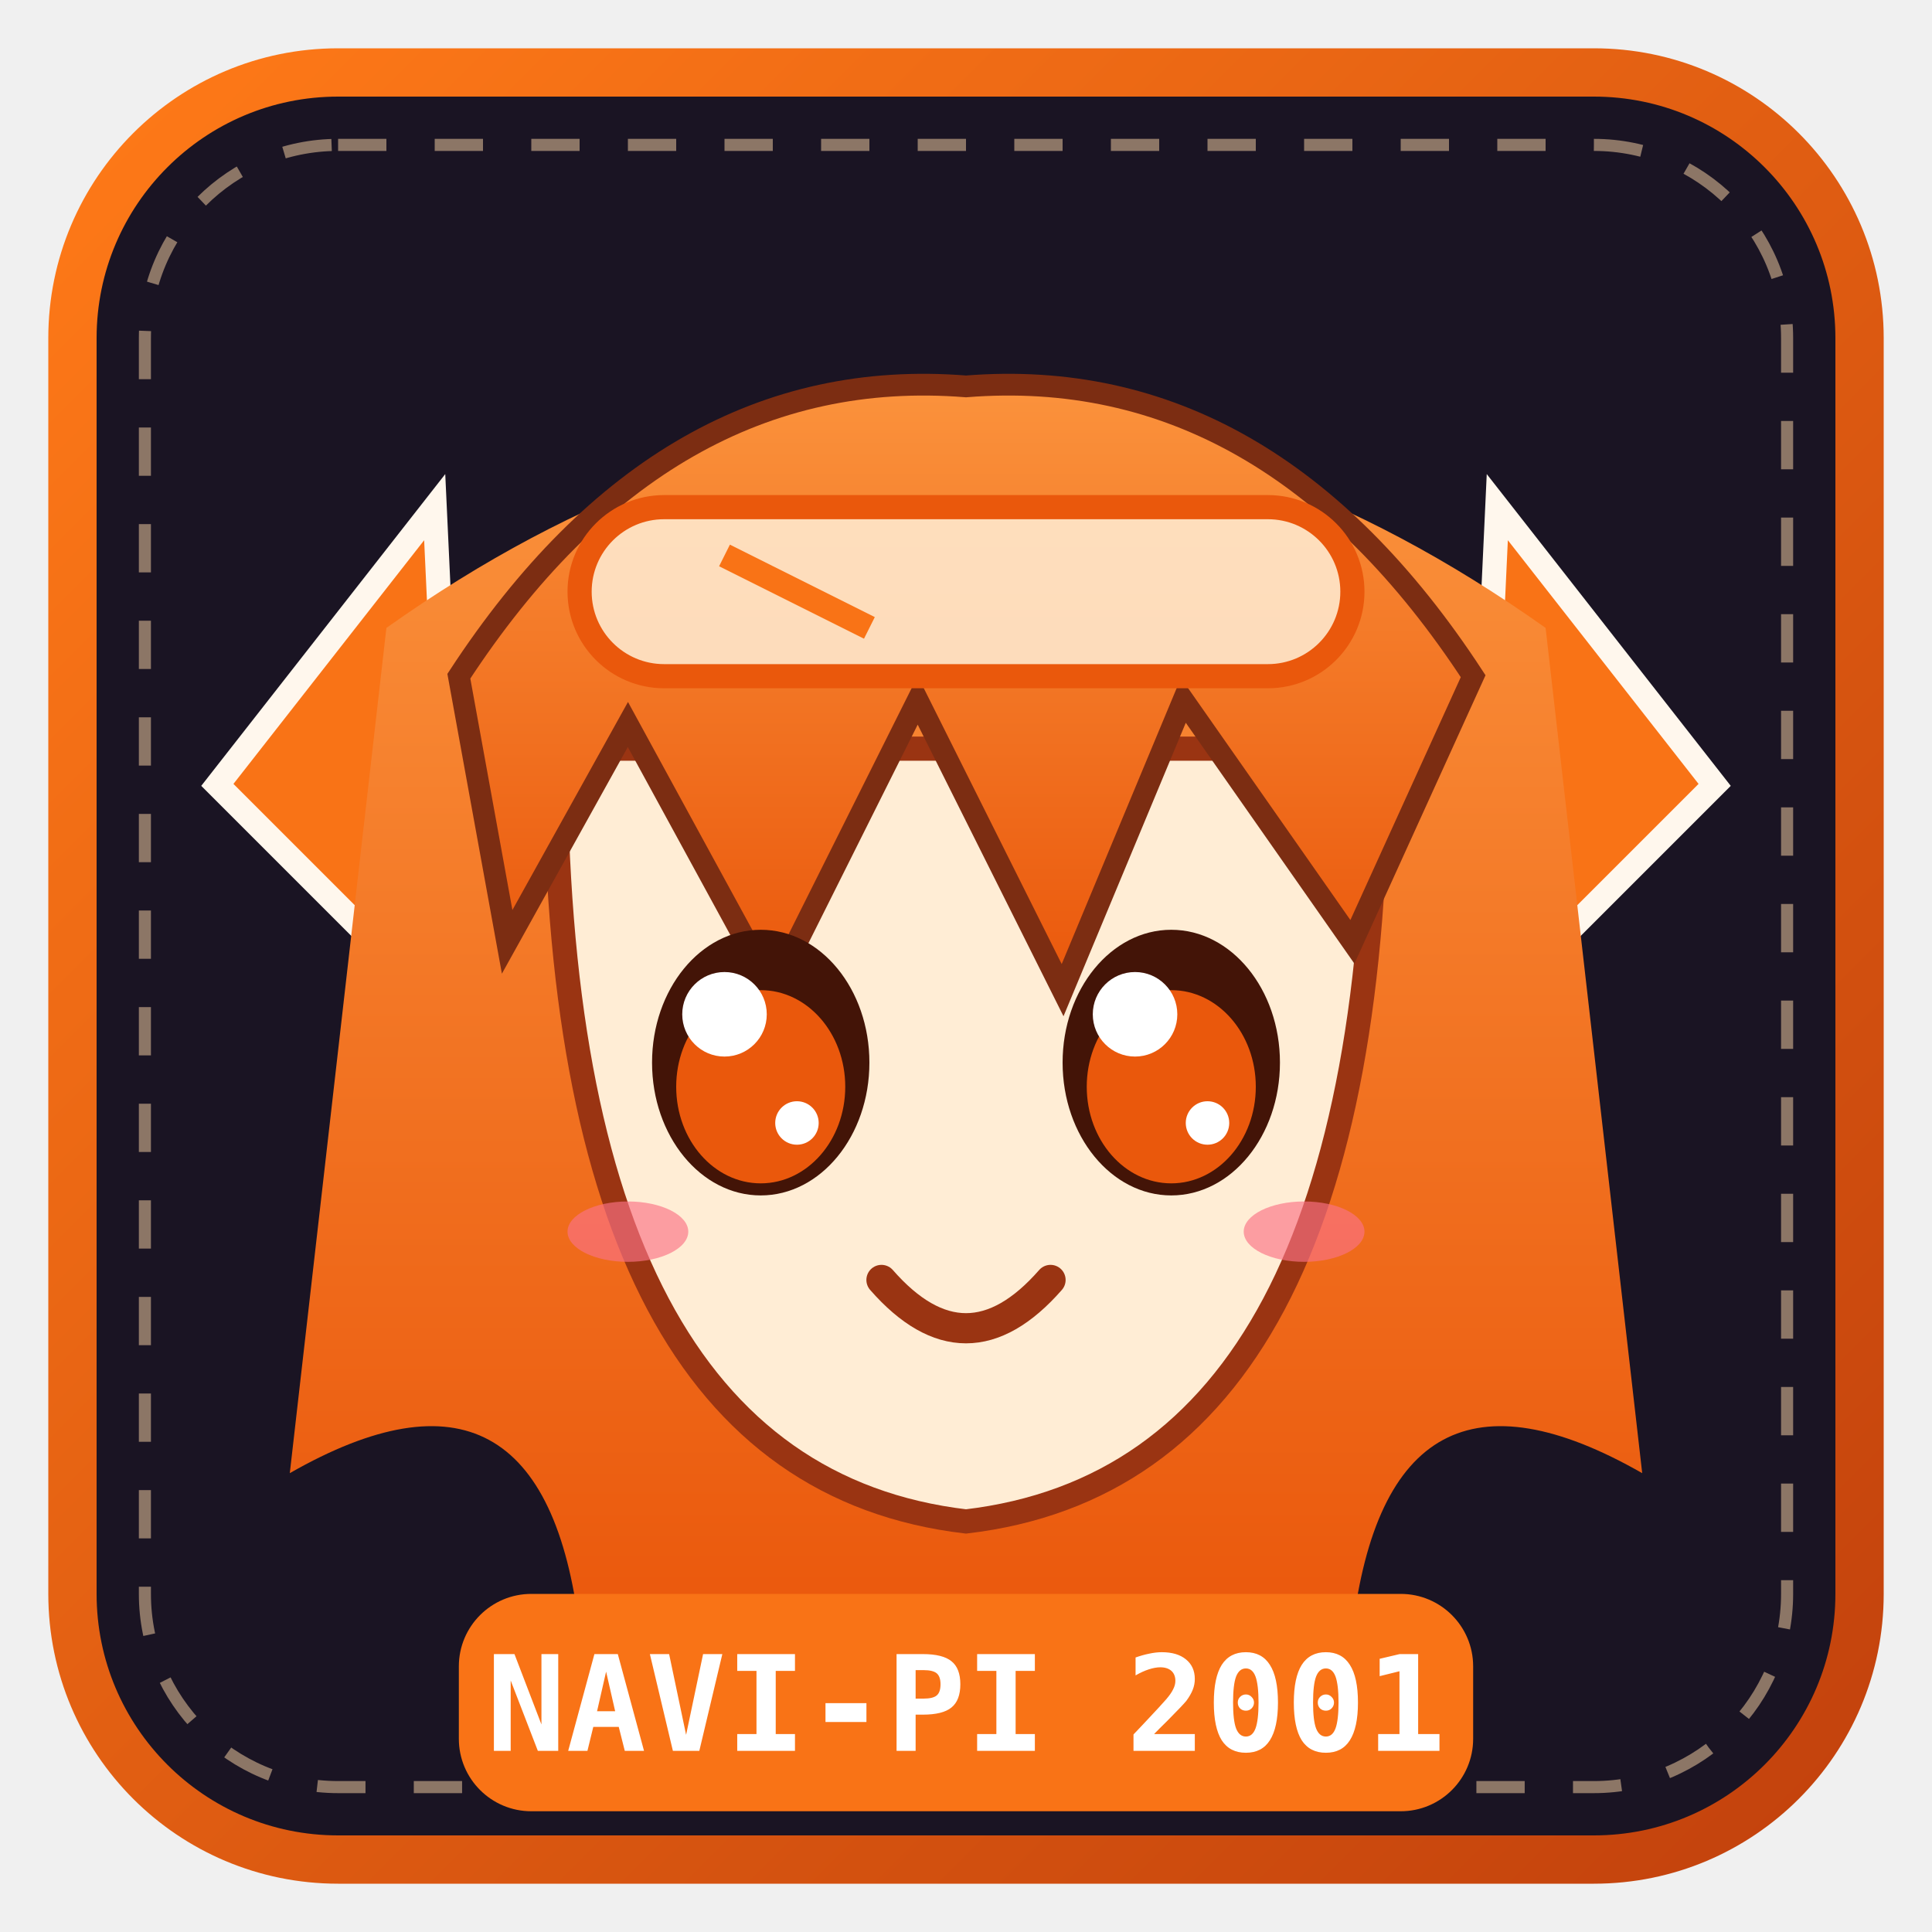
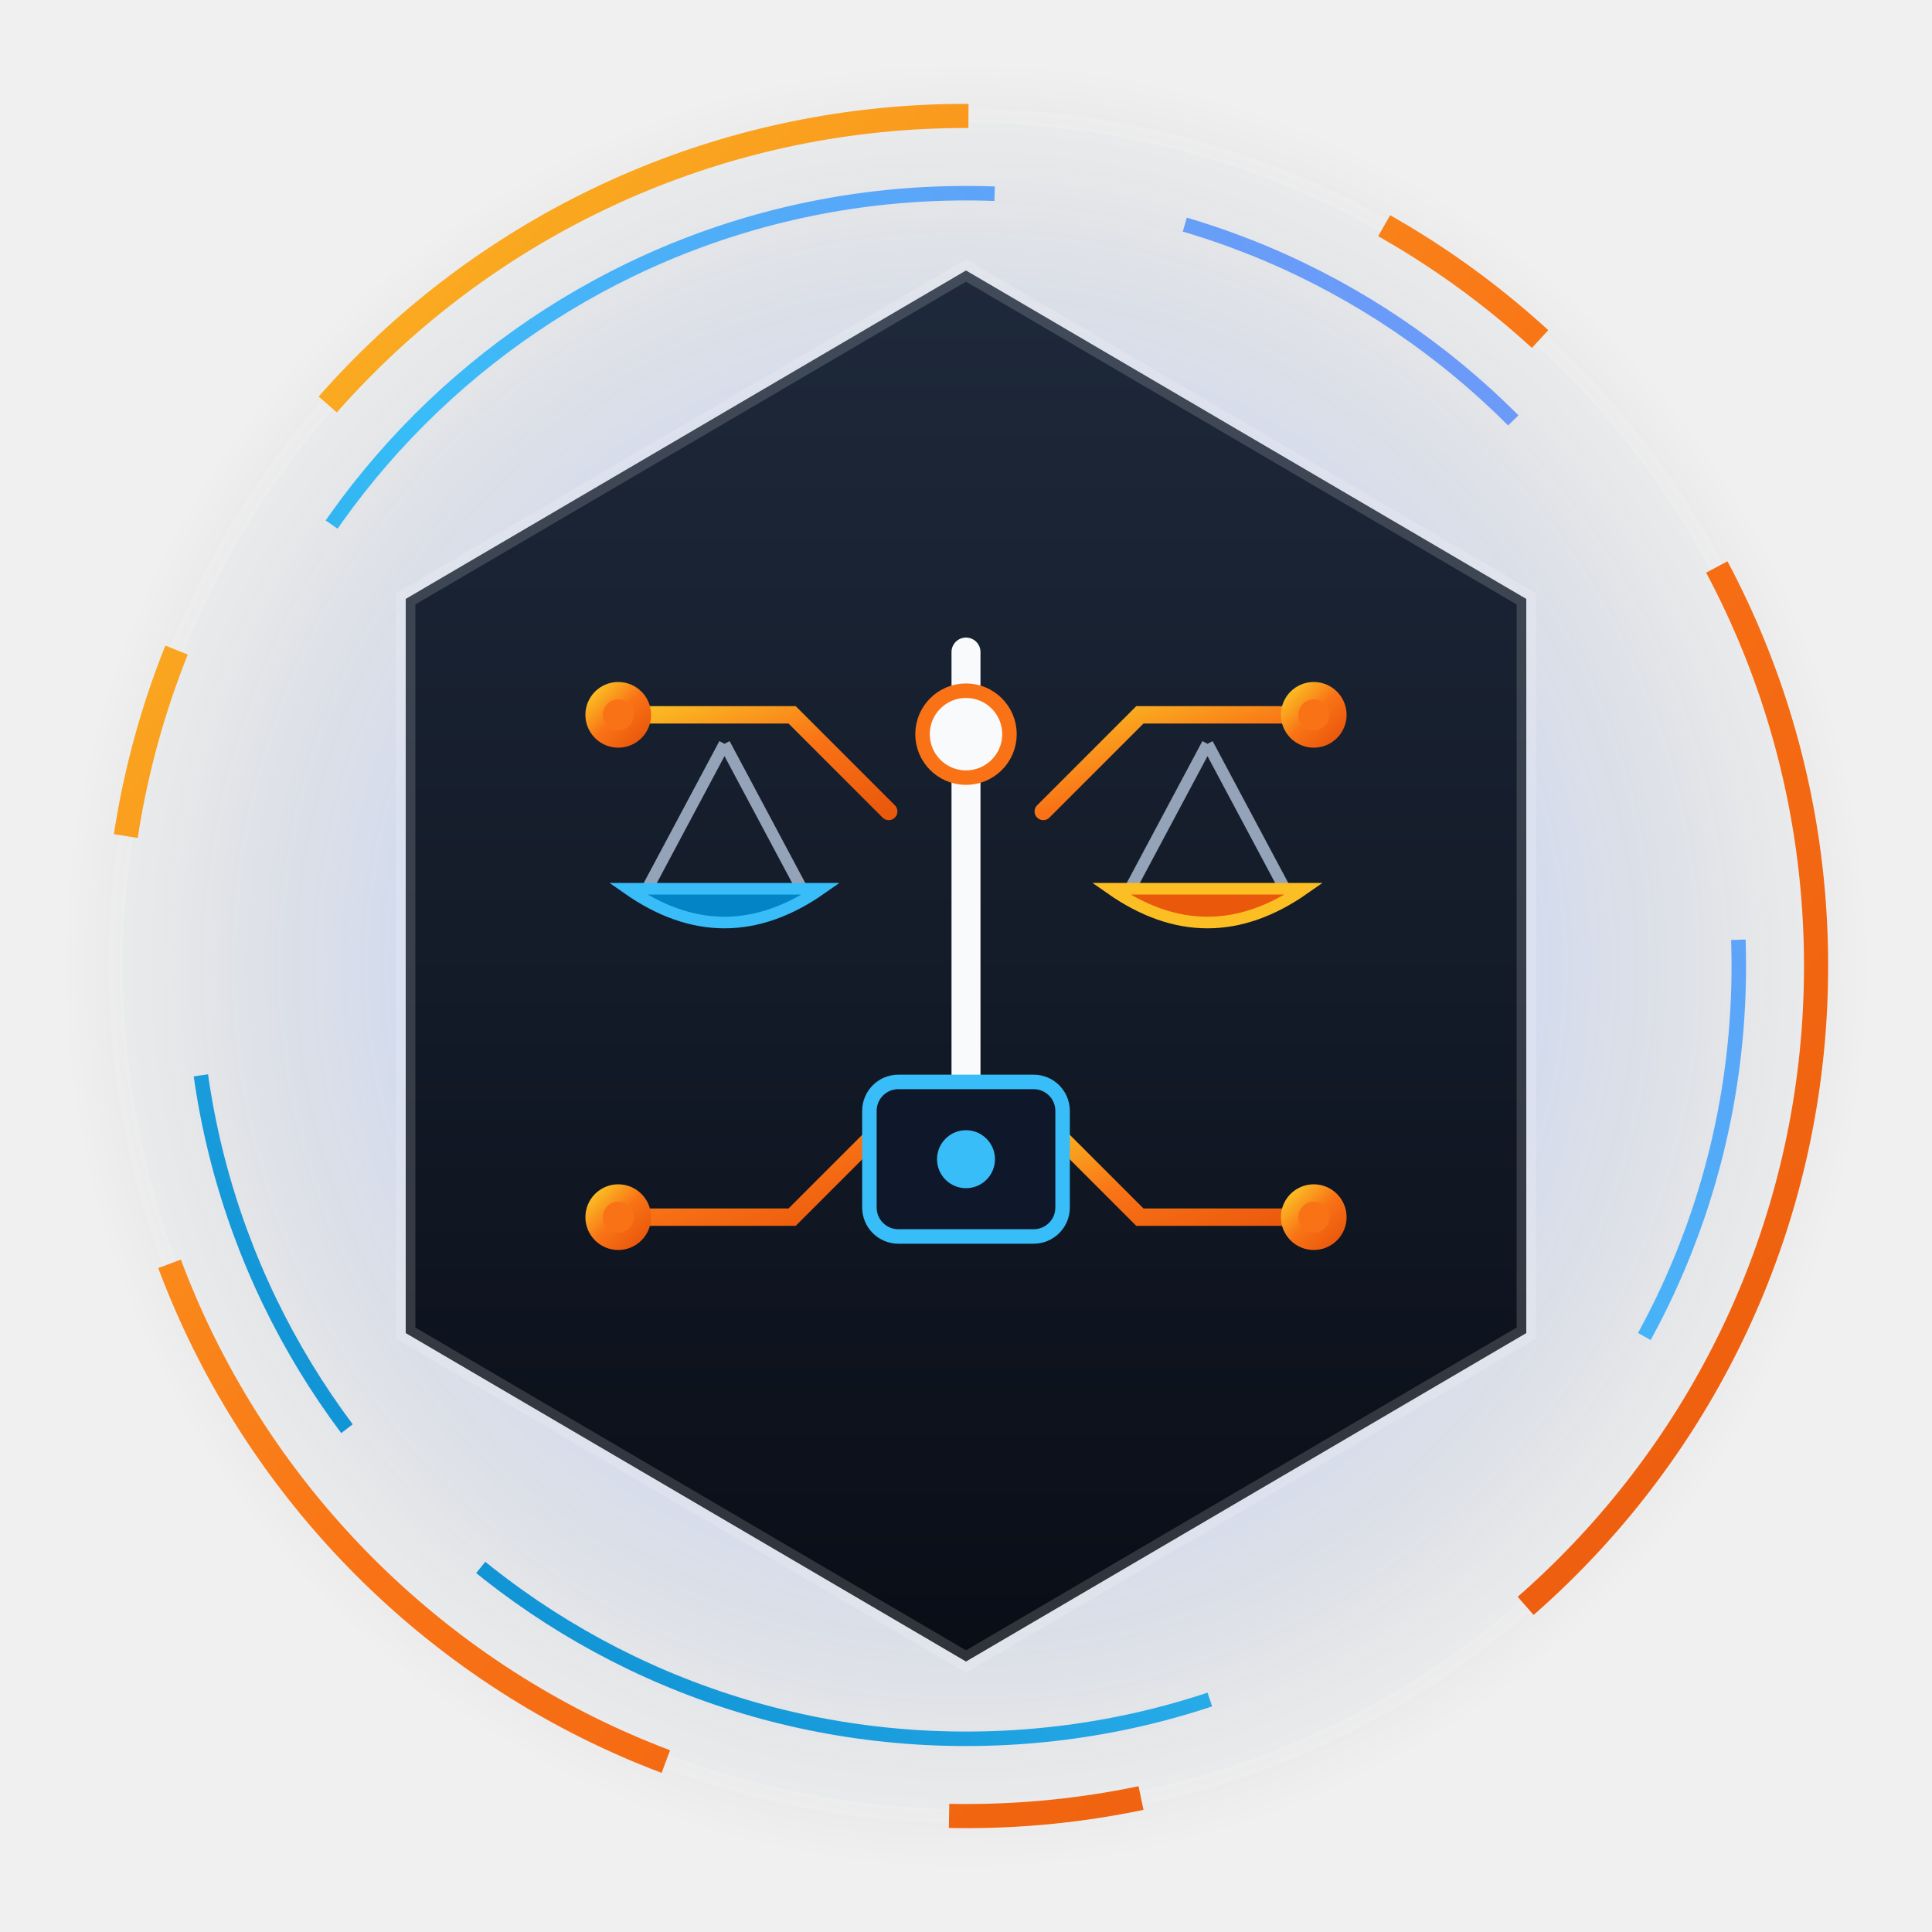
- <svg xmlns="http://www.w3.org/2000/svg" width="160" height="160" viewBox="0 0 160 160">
+ <svg xmlns="http://www.w3.org/2000/svg" width="200" height="200" viewBox="0 0 200 200">
  <defs>
-     <linearGradient id="bgGrad" x1="0" y1="0" x2="1" y2="1">
-       <stop offset="0%" stop-color="#ff7a18" />
-       <stop offset="100%" stop-color="#c2410c" />
-     </linearGradient>
-     <linearGradient id="hairGrad" x1="0" y1="0" x2="0" y2="1">
-       <stop offset="0%" stop-color="#fb923c" />
+     <radialGradient id="cyberGlow" cx="50%" cy="50%" r="50%">
+       <stop offset="0%" stop-color="rgba(249, 115, 22, 0.35)" />
+       <stop offset="60%" stop-color="rgba(37, 99, 235, 0.15)" />
+       <stop offset="100%" stop-color="rgba(2, 6, 23, 0)" />
+     </radialGradient>
+     <linearGradient id="ringGold" x1="0" y1="0" x2="1" y2="1">
+       <stop offset="0%" stop-color="#fbbf24" />
+       <stop offset="50%" stop-color="#f97316" />
      <stop offset="100%" stop-color="#ea580c" />
    </linearGradient>
+     <linearGradient id="ringBlue" x1="0" y1="1" x2="1" y2="0">
+       <stop offset="0%" stop-color="#0284c7" />
+       <stop offset="50%" stop-color="#38bdf8" />
+       <stop offset="100%" stop-color="#818cf8" />
+     </linearGradient>
+     <linearGradient id="darkPlate" x1="0" y1="0" x2="0" y2="1">
+       <stop offset="0%" stop-color="#1e293b" />
+       <stop offset="100%" stop-color="#090d16" />
+     </linearGradient>
  </defs>
-   <rect x="6" y="6" width="148" height="148" rx="22" fill="#1a1423" stroke="url(#bgGrad)" stroke-width="4" />
-   <rect x="12" y="12" width="136" height="136" rx="16" fill="none" stroke="#fed7aa" stroke-width="1" stroke-dasharray="4,4" opacity="0.5" />
-   <polygon points="18,65 36,42 38,85" fill="#f97316" stroke="#fff7ed" stroke-width="2" />
-   <polygon points="142,65 124,42 122,85" fill="#f97316" stroke="#fff7ed" stroke-width="2" />
-   <path d="M 32 52 Q 80 18 128 52 L 136 122 Q 115 110 112 135 L 48 135 Q 45 110 24 122 Z" fill="url(#hairGrad)" />
-   <path d="M 46 62 Q 46 122 80 126 Q 114 122 114 62 Z" fill="#ffedd5" stroke="#9a3412" stroke-width="2" />
-   <path d="M 38 56 Q 55 30 80 32 Q 105 30 122 56 L 112 78 L 98 58 L 88 82 L 76 58 L 64 82 L 52 60 L 42 78 Z" fill="url(#hairGrad)" stroke="#7c2d12" stroke-width="1.8" />
-   <ellipse cx="63" cy="88" rx="9" ry="11" fill="#431407" />
-   <ellipse cx="63" cy="90" rx="7" ry="8" fill="#ea580c" />
-   <circle cx="60" cy="84" r="3.5" fill="#ffffff" />
-   <circle cx="66" cy="93" r="1.8" fill="#ffffff" />
-   <ellipse cx="97" cy="88" rx="9" ry="11" fill="#431407" />
-   <ellipse cx="97" cy="90" rx="7" ry="8" fill="#ea580c" />
-   <circle cx="94" cy="84" r="3.5" fill="#ffffff" />
-   <circle cx="100" cy="93" r="1.8" fill="#ffffff" />
-   <ellipse cx="52" cy="102" rx="5" ry="2.5" fill="#fb7185" opacity="0.65" />
-   <ellipse cx="108" cy="102" rx="5" ry="2.5" fill="#fb7185" opacity="0.65" />
-   <path d="M 73 106 Q 80 114 87 106" fill="none" stroke="#9a3412" stroke-width="2.5" stroke-linecap="round" />
-   <rect x="48" y="42" width="64" height="14" rx="7" fill="#ffedd5" fill-opacity="0.85" stroke="#ea580c" stroke-width="2" />
-   <line x1="60" y1="46" x2="72" y2="52" stroke="#f97316" stroke-width="2" />
-   <rect x="38" y="132" width="84" height="18" rx="6" fill="#f97316" />
-   <text x="80" y="145" font-family="monospace" font-size="11" font-weight="bold" fill="#ffffff" text-anchor="middle">NAVI-PI 2001</text>
+   <circle cx="100" cy="100" r="94" fill="url(#cyberGlow)" />
+   <circle cx="100" cy="100" r="88" fill="none" stroke="rgba(255, 255, 255, 0.08)" stroke-width="1.5" />
+   <circle cx="100" cy="100" r="88" fill="none" stroke="url(#ringGold)" stroke-width="2.5" stroke-dasharray="75, 45, 20, 30" />
+   <circle cx="100" cy="100" r="80" fill="none" stroke="url(#ringBlue)" stroke-width="1.5" stroke-dasharray="40, 60, 80, 20" />
+   <polygon points="100,28 158,62 158,138 100,172 42,138 42,62" fill="url(#darkPlate)" stroke="rgba(255, 255, 255, 0.16)" stroke-width="2" />
+   <g stroke="url(#ringGold)" stroke-width="1.8" fill="none" stroke-linecap="round">
+     <path d="M 64 74 L 82 74 L 92 84" />
+     <circle cx="64" cy="74" r="2.5" fill="#f97316" />
+     <path d="M 136 74 L 118 74 L 108 84" />
+     <circle cx="136" cy="74" r="2.5" fill="#f97316" />
+     <path d="M 64 126 L 82 126 L 92 116" />
+     <circle cx="64" cy="126" r="2.5" fill="#f97316" />
+     <path d="M 136 126 L 118 126 L 108 116" />
+     <circle cx="136" cy="126" r="2.5" fill="#f97316" />
+   </g>
+   <rect x="98.5" y="66" width="3" height="54" rx="1.5" fill="#f8fafc" />
+   <path d="M 72 76 L 128 76" stroke="url(#ringGold)" stroke-width="3" stroke-linecap="round" />
+   <circle cx="100" cy="76" r="4.5" fill="#f8fafc" stroke="#f97316" stroke-width="1.5" />
+   <path d="M 75 77 L 67 92 M 75 77 L 83 92" stroke="#94a3b8" stroke-width="1.2" />
+   <path d="M 65 92 Q 75 99 85 92 Z" fill="#0284c7" stroke="#38bdf8" stroke-width="1.2" />
+   <path d="M 125 77 L 117 92 M 125 77 L 133 92" stroke="#94a3b8" stroke-width="1.2" />
+   <path d="M 115 92 Q 125 99 135 92 Z" fill="#ea580c" stroke="#fbbf24" stroke-width="1.2" />
+   <rect x="90" y="112" width="20" height="16" rx="3" fill="#0f172a" stroke="#38bdf8" stroke-width="1.5" />
+   <circle cx="100" cy="120" r="3" fill="#38bdf8" />
</svg>
